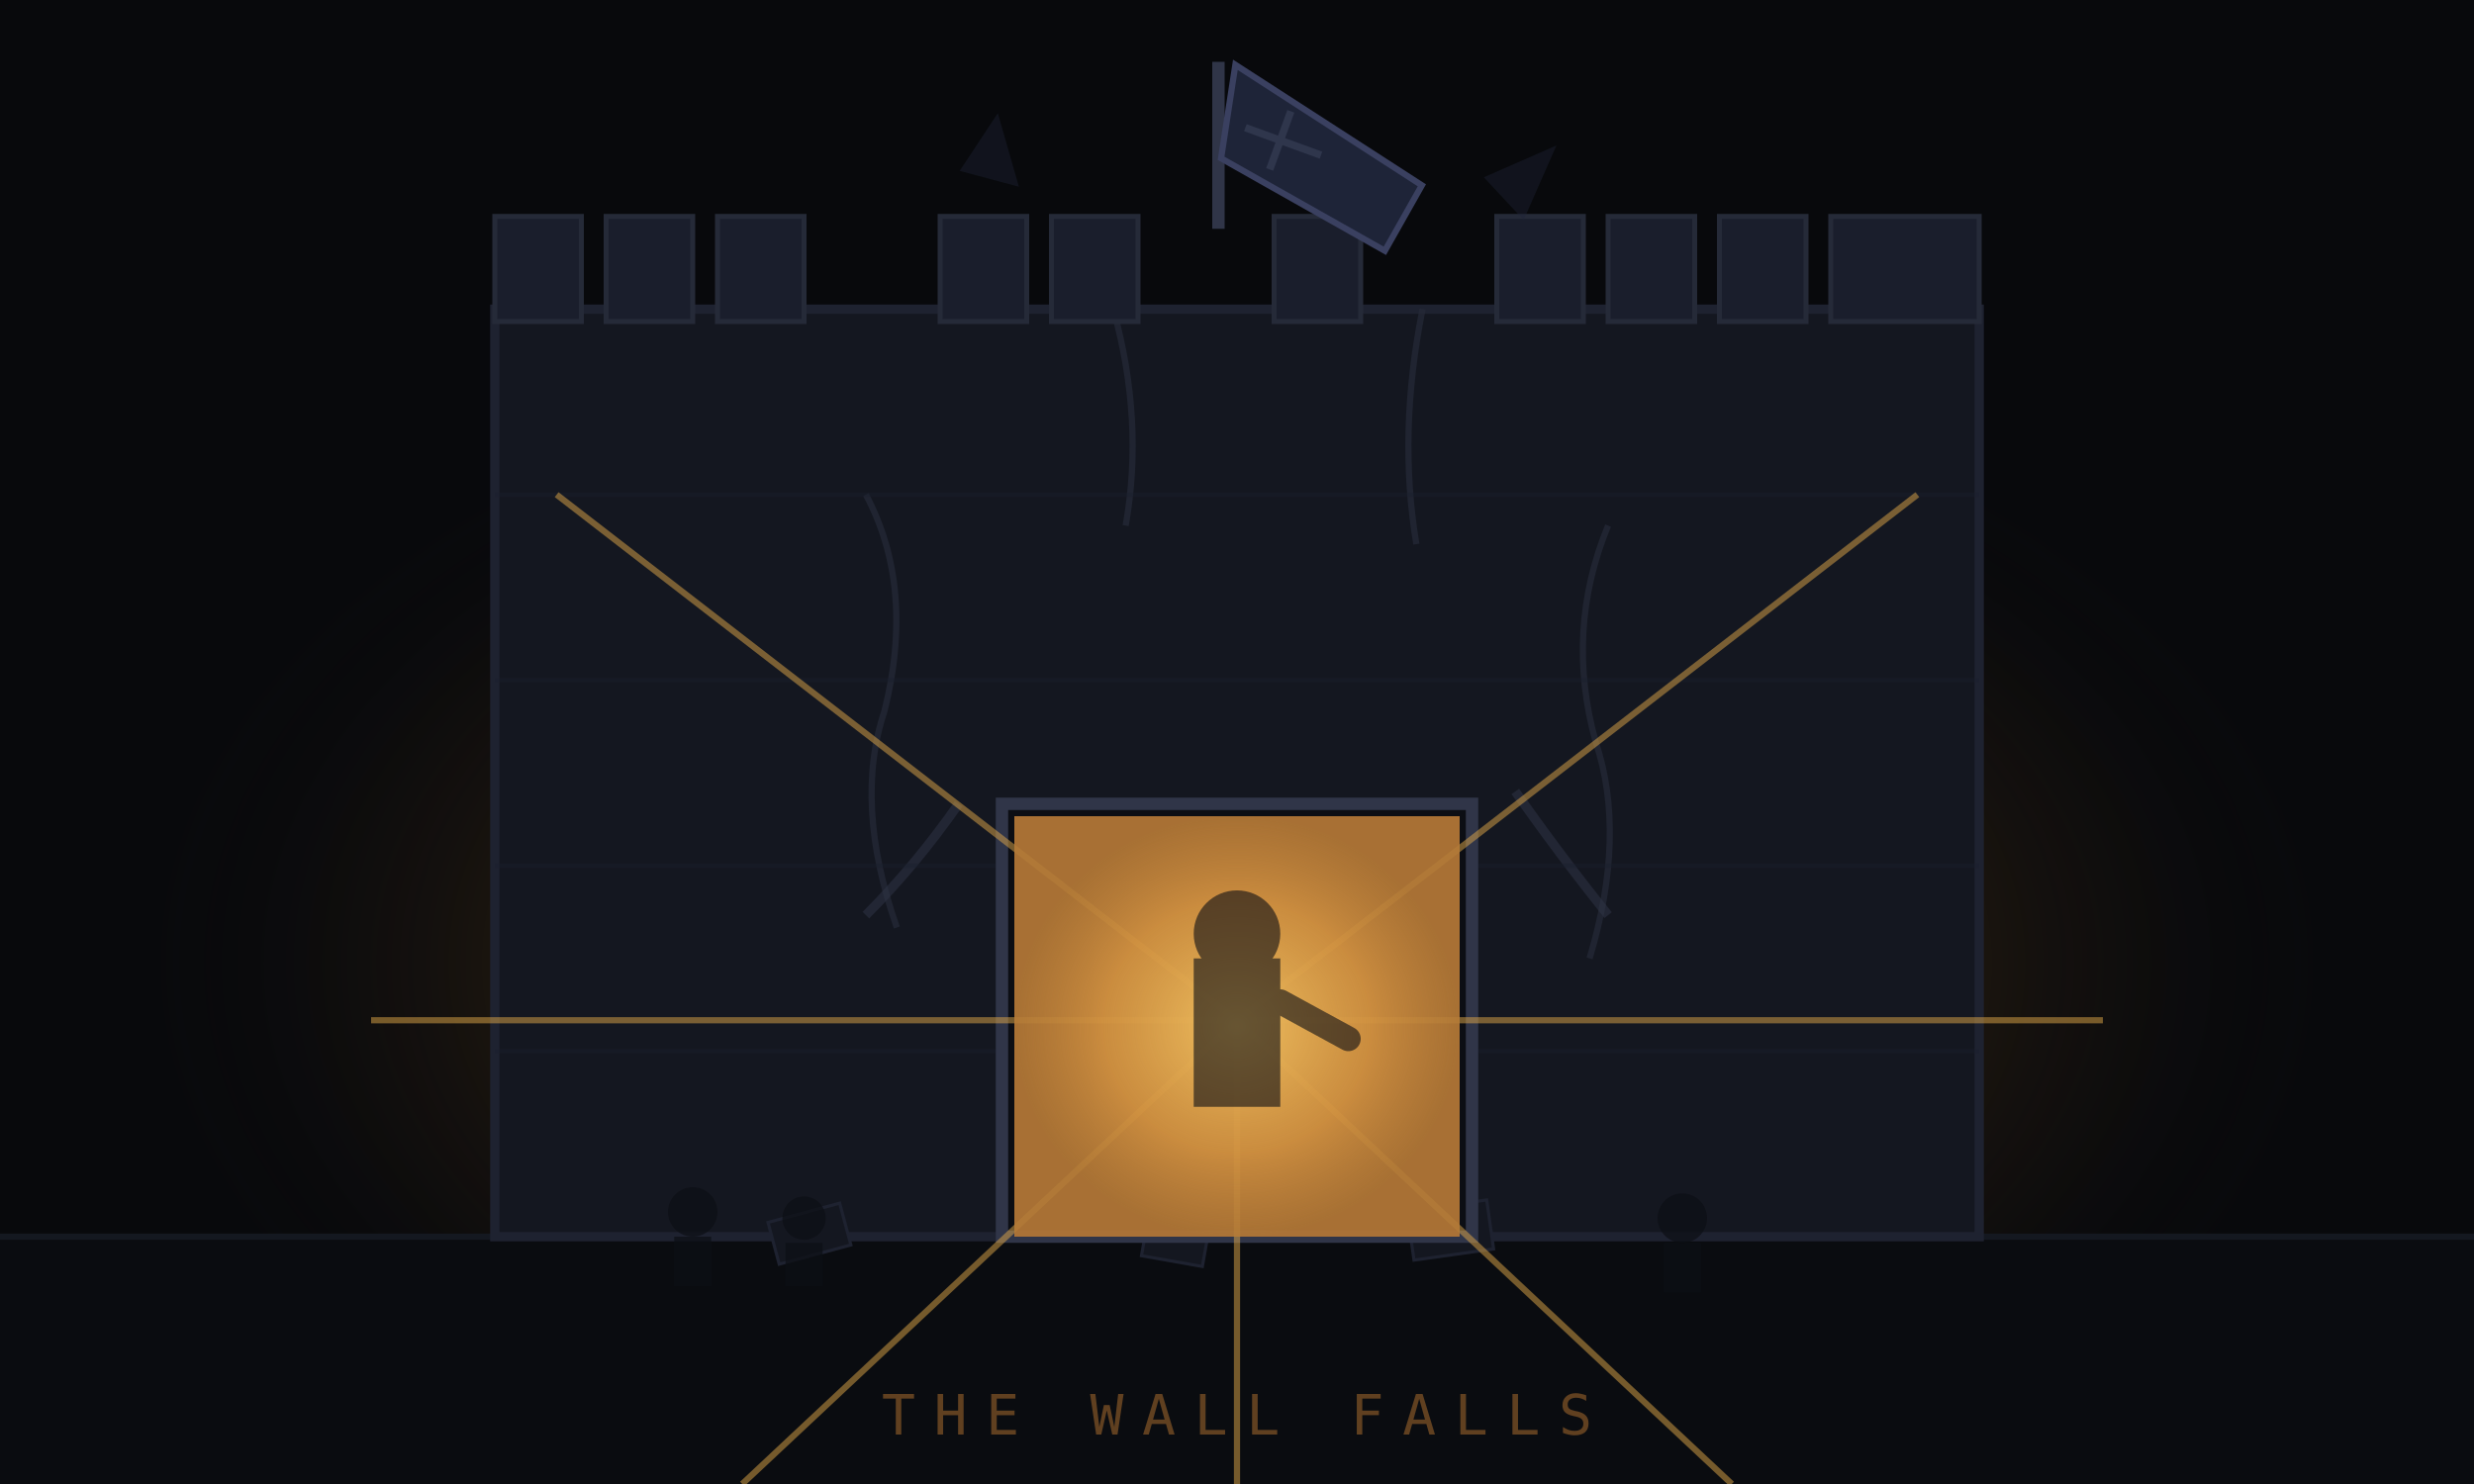
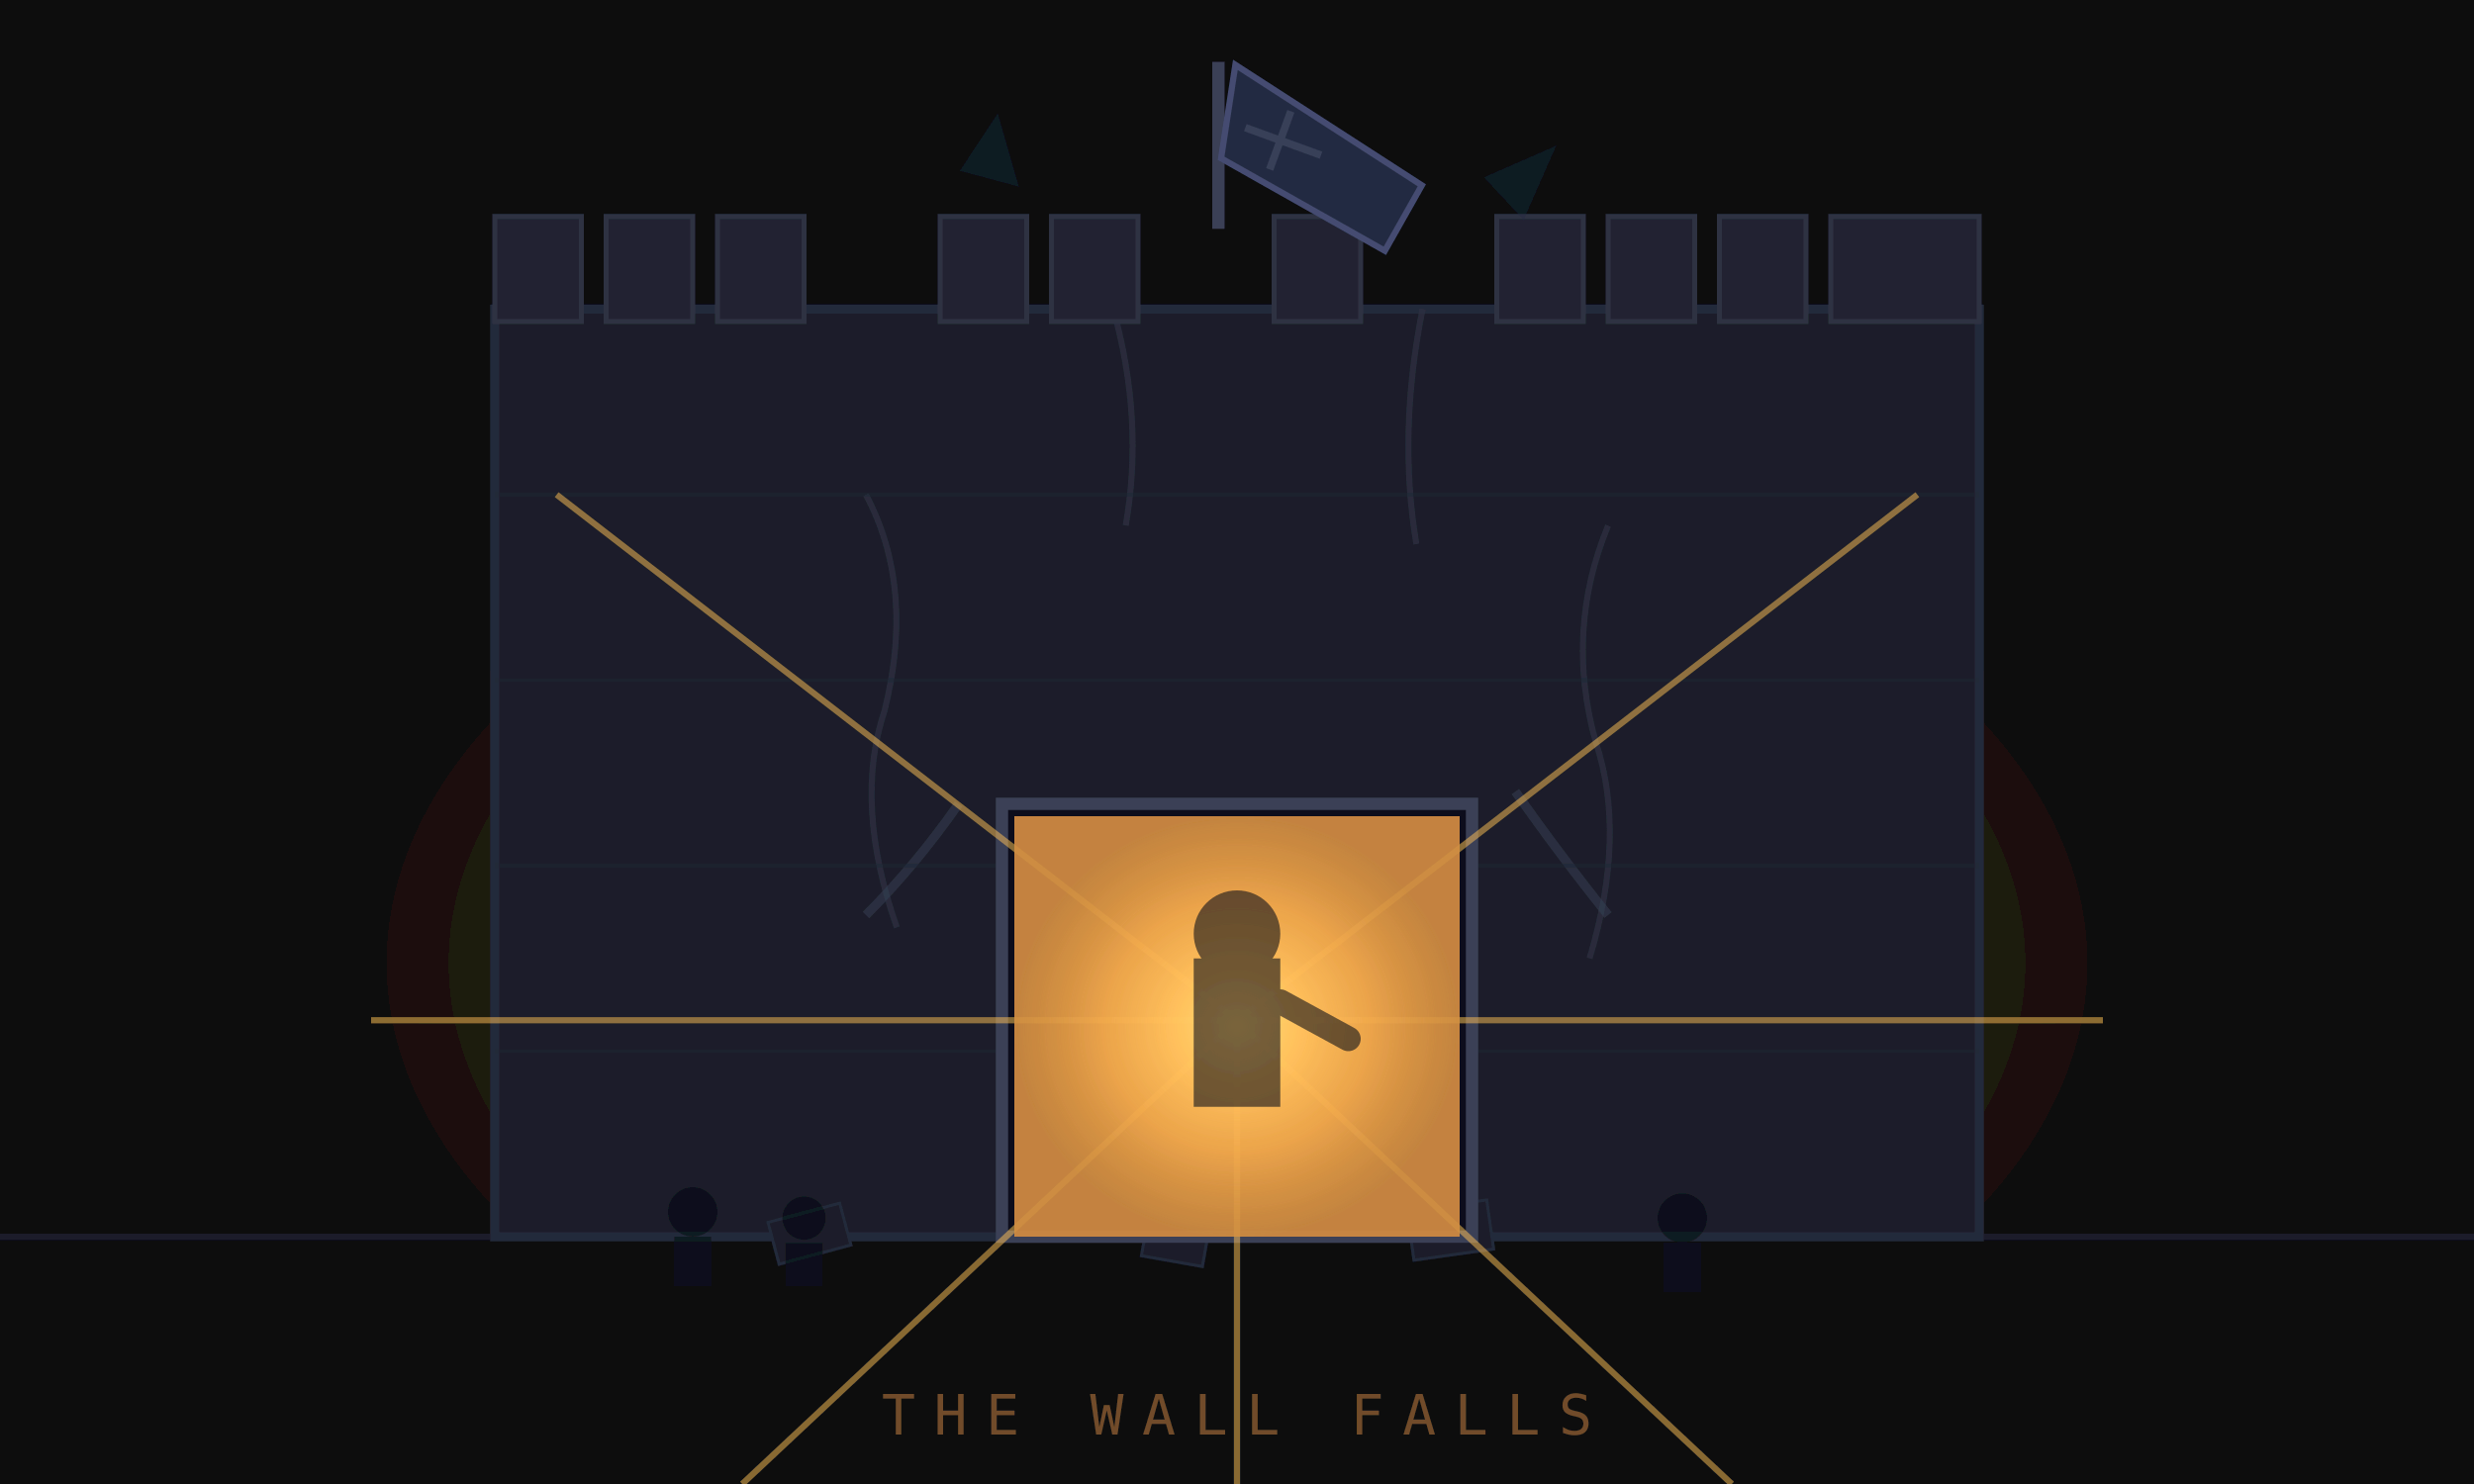
- <svg xmlns="http://www.w3.org/2000/svg" viewBox="0 0 400 240">
+ <svg xmlns="http://www.w3.org/2000/svg" viewBox="0 0 400 240" style="filter: brightness(1.4)">
  <rect width="400" height="240" fill="#08090c" />
  <radialGradient id="gate-light" cx="50%" cy="65%" r="45%">
    <stop offset="0%" stop-color="#d09040" stop-opacity="0.9" />
    <stop offset="30%" stop-color="#a06820" stop-opacity="0.5" />
    <stop offset="100%" stop-color="#08090c" stop-opacity="0" />
  </radialGradient>
  <rect width="400" height="240" fill="url(#gate-light)" />
  <rect x="0" y="200" width="400" height="40" fill="#0a0c10" />
  <line x1="0" y1="200" x2="400" y2="200" stroke="#141820" stroke-width="1" />
  <rect x="80" y="50" width="240" height="150" fill="#141720" stroke="#1e2230" stroke-width="1.5" />
  <g stroke="#252a38" stroke-width="1" fill="none" opacity="0.7">
    <path d="M140,80 Q148,95 143,115 Q138,130 145,150" />
    <path d="M260,85 Q253,102 258,120 Q263,135 257,155" />
    <path d="M180,50 Q185,68 182,85" />
    <path d="M230,50 Q226,70 229,88" />
  </g>
  <g stroke="#303548" stroke-width="1.5" fill="none" opacity="0.5">
    <path d="M165,150 Q172,165 168,180" />
    <path d="M235,150 Q228,168 232,182" />
    <path d="M155,130 Q148,140 140,148" />
    <path d="M245,128 Q252,138 260,148" />
  </g>
  <g stroke="#1a1e2c" stroke-width="0.7" opacity="0.4">
    <line x1="80" y1="80" x2="320" y2="80" />
    <line x1="80" y1="110" x2="320" y2="110" />
    <line x1="80" y1="140" x2="320" y2="140" />
    <line x1="80" y1="170" x2="320" y2="170" />
  </g>
  <g fill="#1a1e2c" stroke="#252a38" stroke-width="0.8">
    <rect x="80" y="35" width="14" height="17" />
    <rect x="98" y="35" width="14" height="17" />
    <rect x="116" y="35" width="14" height="17" />
    <rect x="152" y="35" width="14" height="17" />
    <rect x="170" y="35" width="14" height="17" />
    <rect x="206" y="35" width="14" height="17" />
    <rect x="242" y="35" width="14" height="17" />
    <rect x="260" y="35" width="14" height="17" />
    <rect x="278" y="35" width="14" height="17" />
    <rect x="296" y="35" width="24" height="17" />
  </g>
  <g fill="#141720" stroke="#1e2230" stroke-width="0.5">
    <rect x="125" y="196" width="12" height="7" transform="rotate(-15,131,200)" />
    <rect x="185" y="198" width="10" height="6" transform="rotate(10,190,201)" />
    <rect x="228" y="195" width="13" height="8" transform="rotate(-8,234,199)" />
  </g>
  <rect x="162" y="130" width="76" height="70" fill="#0c0e14" stroke="#303548" stroke-width="2" />
  <rect x="164" y="132" width="72" height="68" fill="#d09040" opacity="0.85" />
  <g stroke="#e0a848" stroke-width="1" fill="none" opacity="0.5">
    <line x1="200" y1="165" x2="90" y2="80" />
    <line x1="200" y1="165" x2="310" y2="80" />
    <line x1="200" y1="165" x2="60" y2="165" />
    <line x1="200" y1="165" x2="340" y2="165" />
    <line x1="200" y1="165" x2="120" y2="240" />
    <line x1="200" y1="165" x2="280" y2="240" />
    <line x1="200" y1="165" x2="200" y2="240" />
  </g>
  <radialGradient id="gate-interior" cx="50%" cy="50%" r="50%">
    <stop offset="0%" stop-color="#f0c060" stop-opacity="1" />
    <stop offset="60%" stop-color="#d09040" stop-opacity="0.8" />
    <stop offset="100%" stop-color="#a06830" stop-opacity="0.6" />
  </radialGradient>
  <rect x="164" y="132" width="72" height="68" fill="url(#gate-interior)" />
  <g fill="#0c0e14" opacity="0.6">
    <rect x="193" y="155" width="14" height="24" />
    <circle cx="200" cy="151" r="7" />
    <line x1="207" y1="162" x2="218" y2="168" stroke="#0c0e14" stroke-width="4" stroke-linecap="round" />
  </g>
  <line x1="197" y1="10" x2="197" y2="37" stroke="#303548" stroke-width="2" />
  <polygon points="197,10 232,18 230,30 200,25" fill="#1e2438" stroke="#3a4060" stroke-width="1" transform="rotate(20,197,18)" />
  <g stroke="#404860" stroke-width="1.2" opacity="0.5" transform="rotate(20,197,18)">
    <line x1="208" y1="14" x2="208" y2="24" />
    <line x1="202" y1="19" x2="215" y2="19" />
  </g>
  <g fill="#1e2438" opacity="0.4">
    <polygon points="155,25 165,20 162,32" transform="rotate(-30,160,26)" />
    <polygon points="240,30 250,22 248,35" transform="rotate(15,245,29)" />
  </g>
  <g fill="#0c0e14" opacity="0.7">
    <circle cx="112" cy="196" r="4" />
    <rect x="109" y="200" width="6" height="8" />
    <circle cx="130" cy="197" r="3.5" />
    <rect x="127" y="201" width="6" height="7" />
    <circle cx="272" cy="197" r="4" />
    <rect x="269" y="201" width="6" height="8" />
  </g>
  <text x="200" y="232" font-family="monospace" font-size="9" fill="#604020" text-anchor="middle" letter-spacing="3">THE WALL FALLS</text>
</svg>
